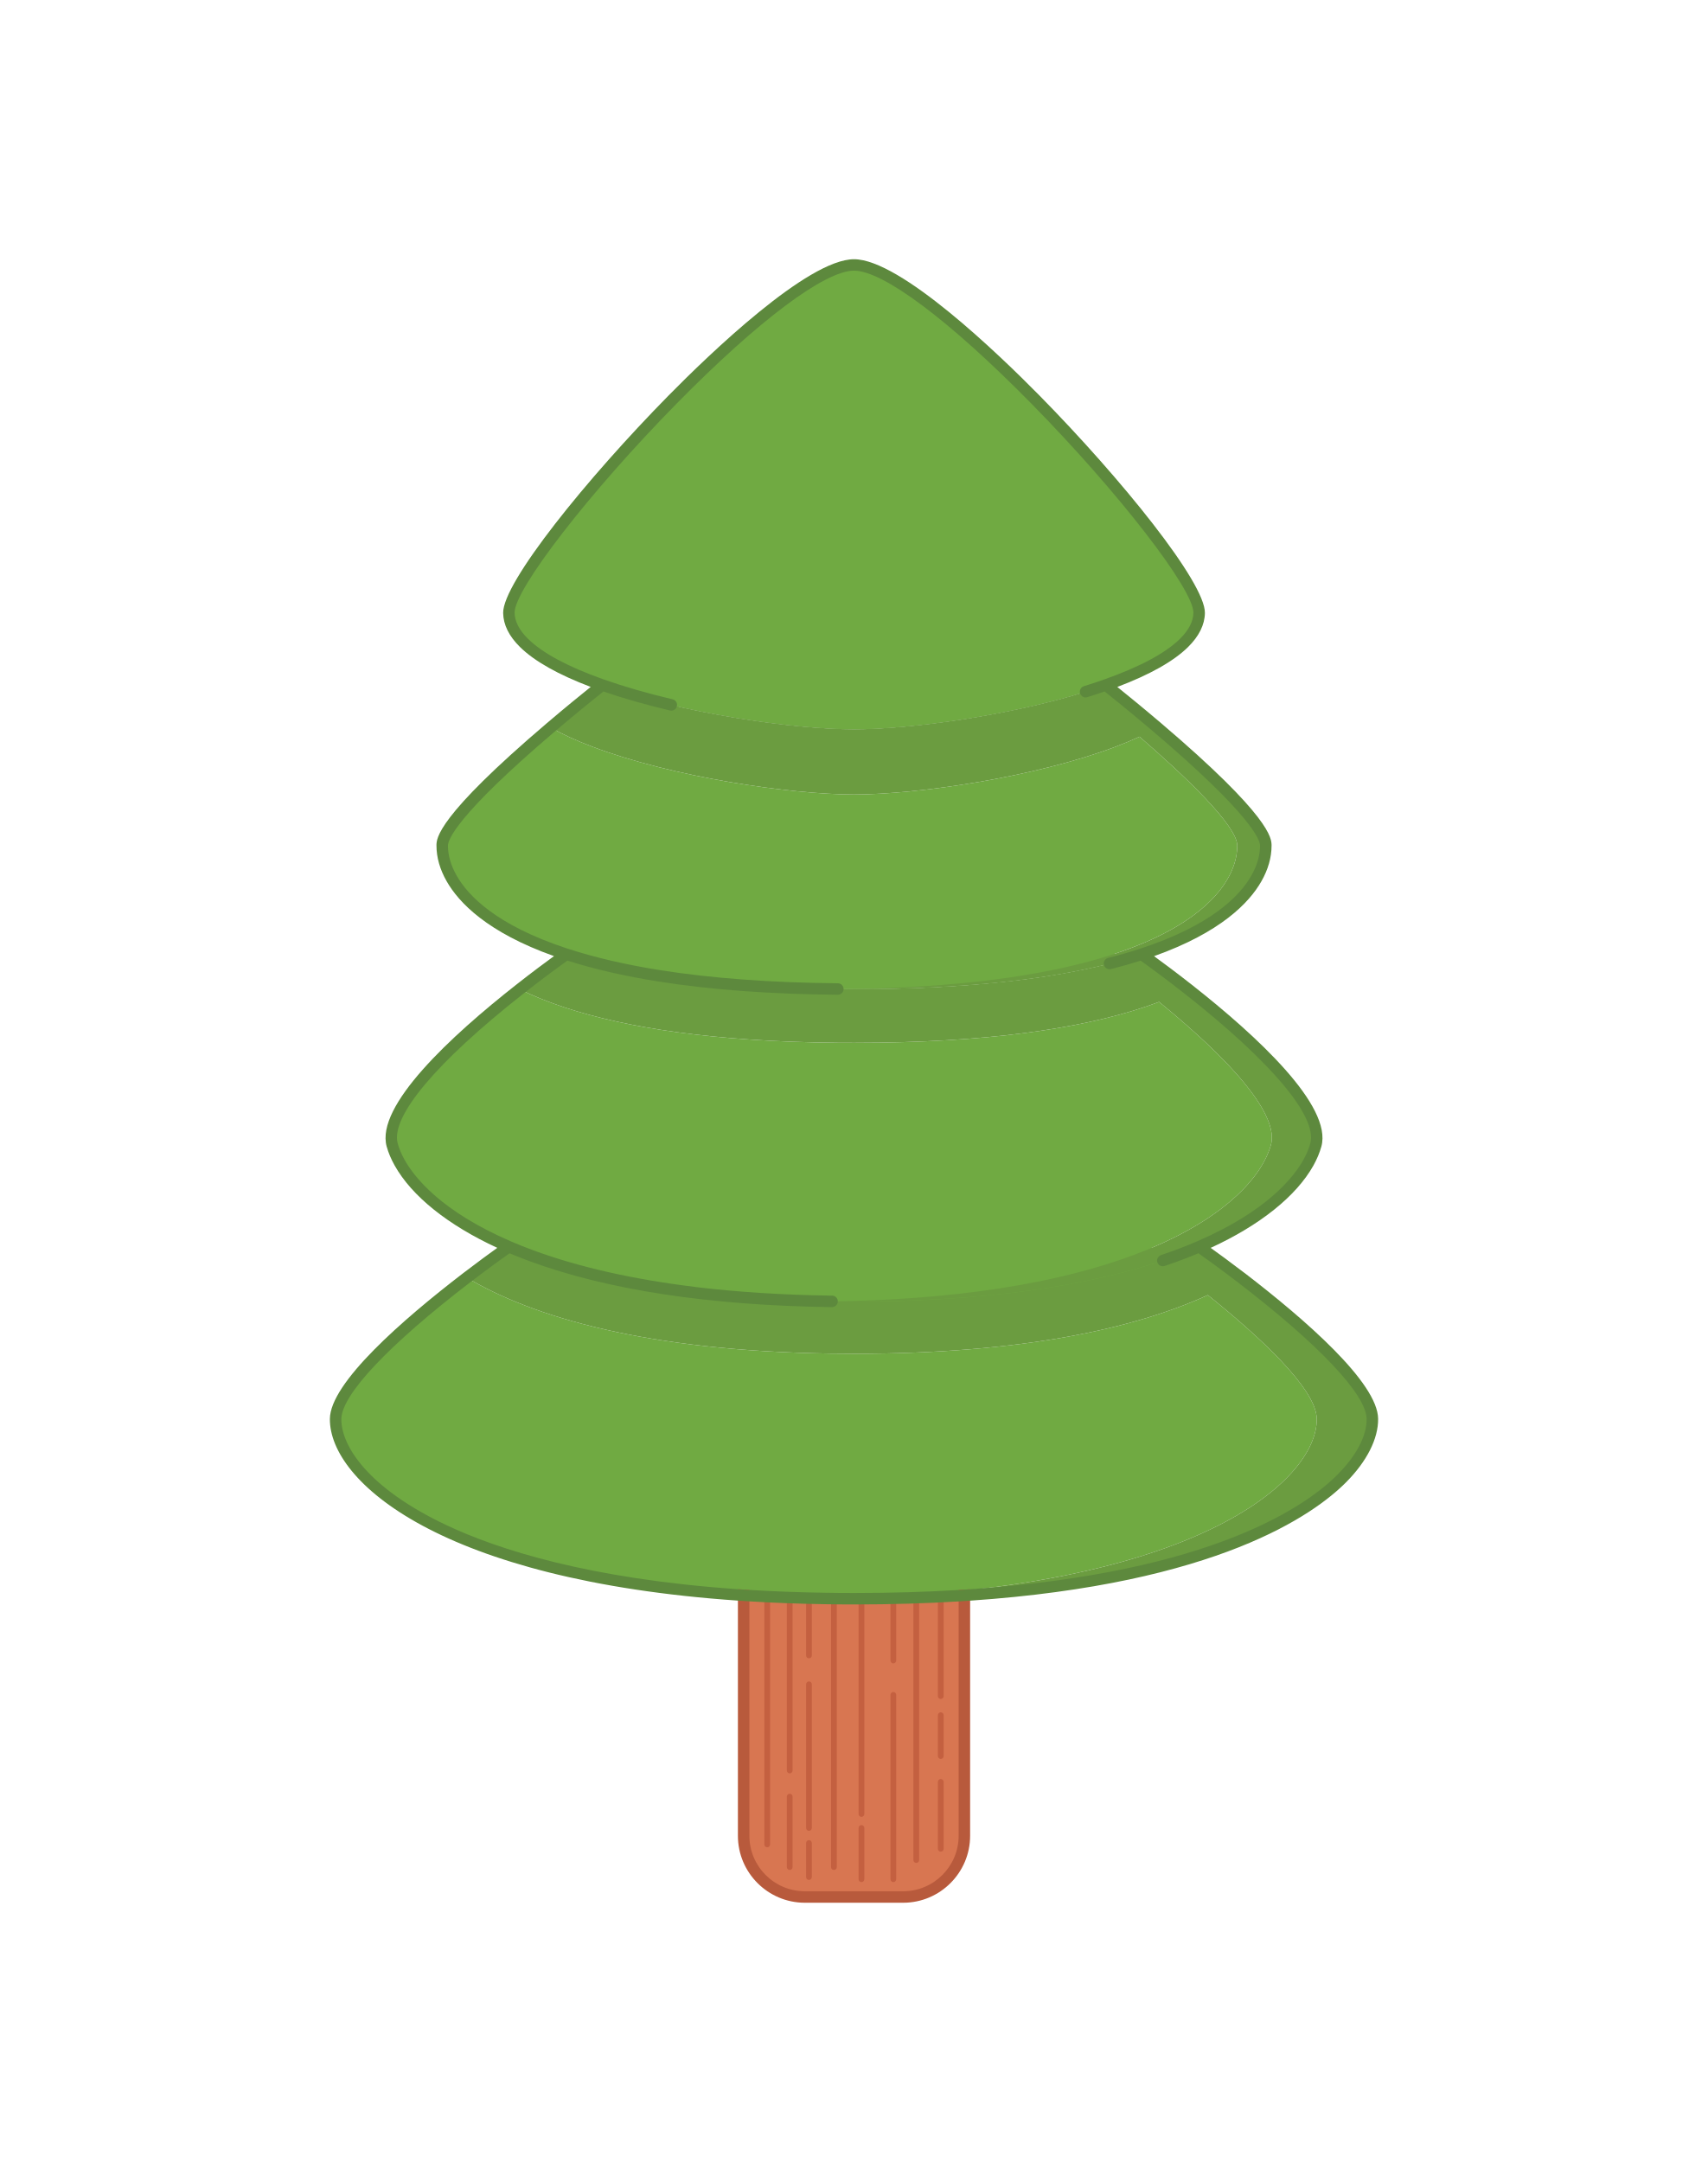
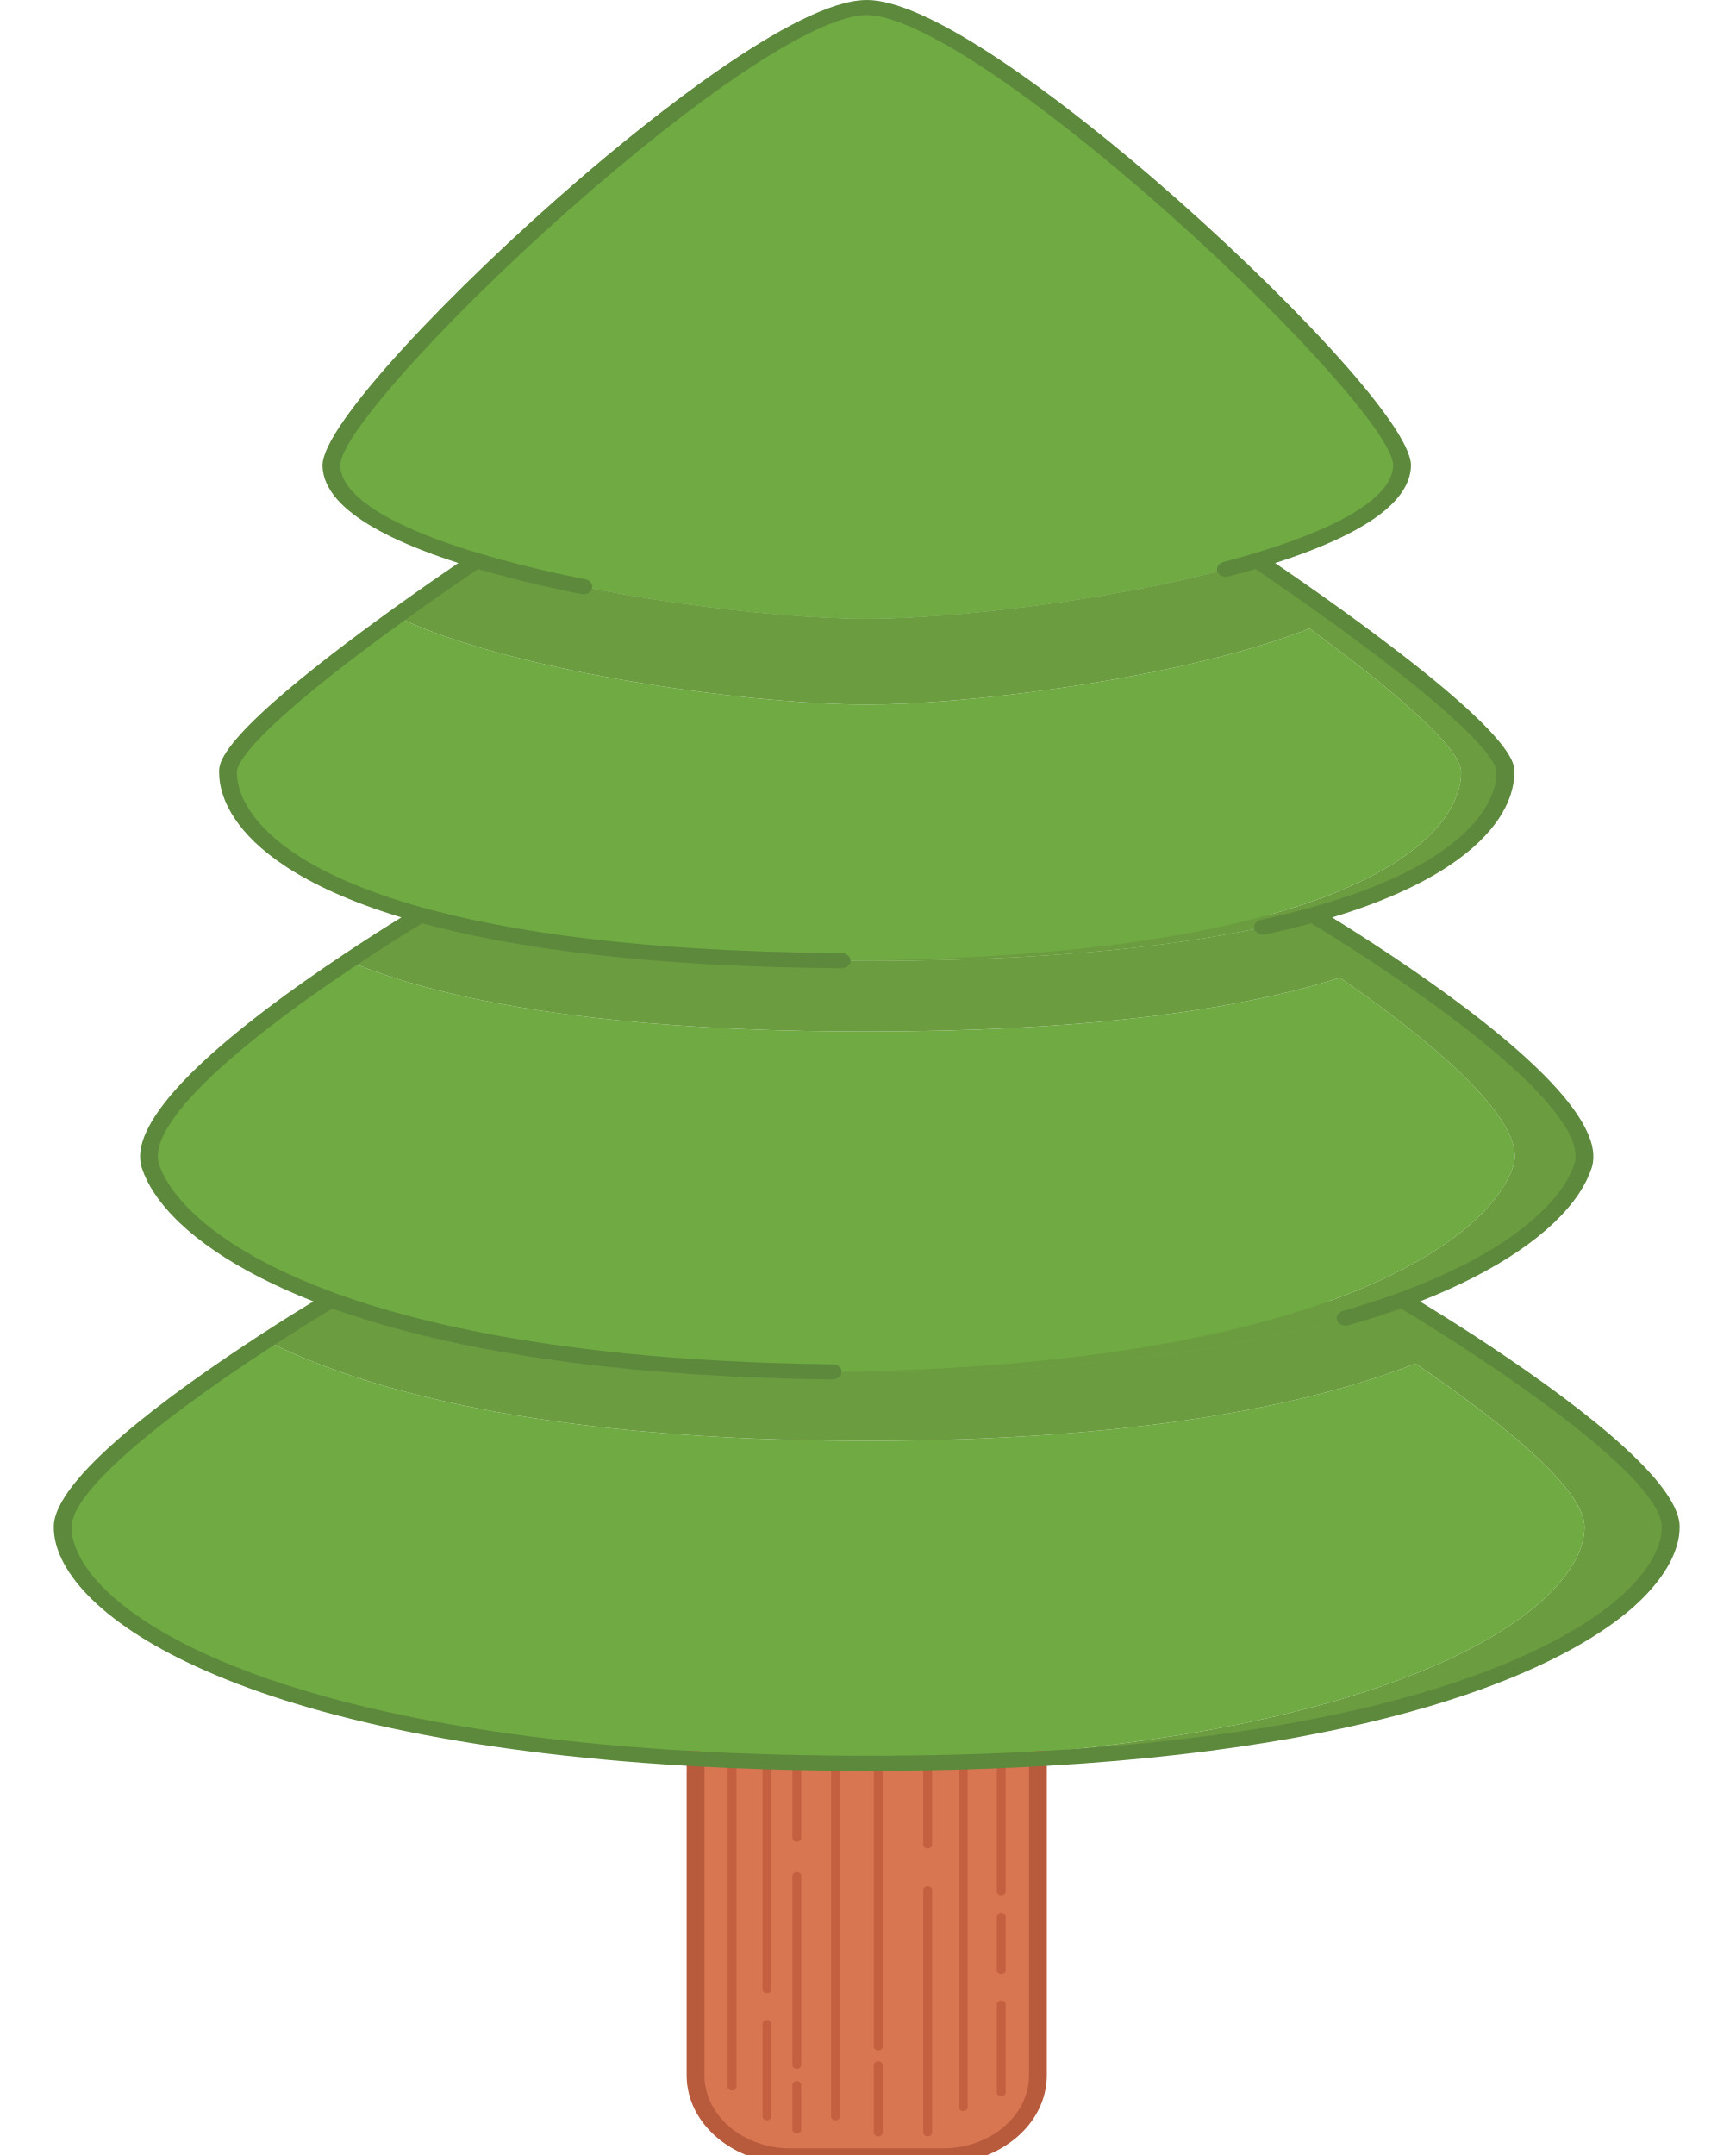
- <svg xmlns="http://www.w3.org/2000/svg" id="Tree" viewBox="0 0 595.28 595.28" width="158px" height="200px">
-   <defs>
-     <style>
-       .cls-1 {
-         fill: #6b9c40;
-       }
- 
-       .cls-1, .cls-2, .cls-3, .cls-4, .cls-5, .cls-6 {
-         stroke-width: 0px;
-       }
- 
-       .cls-2 {
-         fill: #b85a3c;
-       }
- 
-       .cls-3 {
-         fill: #5d893d;
-       }
- 
-       .cls-4 {
-         fill: #70aa42;
-       }
- 
-       .cls-5 {
-         fill: #c46040;
-       }
- 
-       .cls-6 {
-         fill: #d87651;
-       }
- 
-       .cls-7 {
-         fill: none;
-         stroke: #70aa42;
-         stroke-miterlimit: 10;
-       }
-     </style>
-   </defs>
+ <svg xmlns="http://www.w3.org/2000/svg" id="Tree" version="1.1" viewBox="0 0 258.36 320.74" width="258.36" height="320.74">
  <g>
-     <path class="cls-6" d="M259.17,465.7h76.93v95c0,11.77-9.56,21.33-21.33,21.33h-34.26c-11.77,0-21.33-9.56-21.33-21.33v-95h0Z" />
-     <g>
-       <path class="cls-5" d="M267.39,564.72c-.55,0-1-.45-1-1v-95.49c0-.55.45-1,1-1s1,.45,1,1v95.49c0,.55-.45,1-1,1Z" />
-       <path class="cls-5" d="M319.34,570.16c-.55,0-1-.45-1-1v-100.93c0-.55.45-1,1-1s1,.45,1,1v100.93c0,.55-.45,1-1,1Z" />
-       <path class="cls-5" d="M290.64,572.62c-.55,0-1-.45-1-1v-103.39c0-.55.45-1,1-1s1,.45,1,1v103.39c0,.55-.45,1-1,1Z" />
-       <path class="cls-5" d="M275.23,538.96c-.55,0-1-.45-1-1v-95.49c0-.55.45-1,1-1s1,.45,1,1v95.49c0,.55-.45,1-1,1Z" />
-       <path class="cls-5" d="M311.35,576.85c-.55,0-1-.45-1-1v-64.26c0-.55.45-1,1-1s1,.45,1,1v64.26c0,.55-.45,1-1,1Z" />
-       <path class="cls-5" d="M300.24,554.11c-.55,0-1-.45-1-1v-95.5c0-.55.45-1,1-1s1,.45,1,1v95.5c0,.55-.45,1-1,1Z" />
-       <path class="cls-5" d="M275.23,572.62c-.55,0-1-.45-1-1v-24.57c0-.55.45-1,1-1s1,.45,1,1v24.57c0,.55-.45,1-1,1Z" />
-       <path class="cls-5" d="M311.35,500.62c-.55,0-1-.45-1-1v-24.57c0-.55.45-1,1-1s1,.45,1,1v24.57c0,.55-.45,1-1,1Z" />
-       <path class="cls-5" d="M300.24,576.85c-.55,0-1-.45-1-1v-17.87c0-.55.45-1,1-1s1,.45,1,1v17.87c0,.55-.45,1-1,1Z" />
-       <path class="cls-5" d="M281.94,558.98c-.55,0-1-.45-1-1v-50.08c0-.55.45-1,1-1s1,.45,1,1v50.08c0,.55-.45,1-1,1Z" />
-       <path class="cls-5" d="M327.88,513.03c-.55,0-1-.45-1-1v-50.08c0-.55.45-1,1-1s1,.45,1,1v50.08c0,.55-.45,1-1,1Z" />
-       <path class="cls-5" d="M327.88,533.93c-.55,0-1-.45-1-1v-14.26c0-.55.45-1,1-1s1,.45,1,1v14.26c0,.55-.45,1-1,1Z" />
-       <path class="cls-5" d="M327.88,566.24c-.55,0-1-.45-1-1v-23.32c0-.55.45-1,1-1s1,.45,1,1v23.32c0,.55-.45,1-1,1Z" />
-       <path class="cls-5" d="M281.94,576.09c-.55,0-1-.45-1-1v-11.87c0-.55.45-1,1-1s1,.45,1,1v11.87c0,.55-.45,1-1,1Z" />
-       <path class="cls-5" d="M281.94,498.85c-.55,0-1-.45-1-1v-50.08c0-.55.45-1,1-1s1,.45,1,1v50.08c0,.55-.45,1-1,1Z" />
-     </g>
-     <path class="cls-4" d="M178.28,355.81l-1.47-.03c.3-.22.48-.34.53-.37h.01s110.6,2.22,110.6,2.22l9.69.2,101.45-2.05,2.43-.05,16.41-.33c-3.89,1.68-8.11,3.3-12.66,4.83-24.85,8.37-59.75,14.28-107.63,14.28-2.6,0-5.15-.02-7.67-.06-.1.01-.21.01-.32,0-51.65-.73-87.42-8.53-111.37-18.64Z" />
-     <path class="cls-4" d="M458.93,415.43c.18,21.69-43.35,60.71-170.98,62.58-127.62-1.87-171.16-40.89-170.98-62.58.1-12.31,27.89-35.57,45.72-49.25,22.89,13.66,62.61,25.55,126.96,26.46.11.01.22.01.32,0,2.52.04,5.07.06,7.67.06,58.98,0,98.27-8.97,123.32-20.45,17.14,13.75,37.88,32.54,37.97,43.18Z" />
-     <path class="cls-7" d="M289.65,374.45c-51.65-.73-87.42-8.53-111.37-18.64l99.98,2.02,9.69-.2,110.6-2.23s.19.13.54.38c.22.15.51.36.86.61,1.16.82,3,2.14,5.32,3.84-24.85,8.37-59.75,14.28-107.63,14.28-2.6,0-5.15-.02-7.67-.06-.1.01-.21.01-.32,0Z" />
-     <path class="cls-4" d="M292,265.6c-43.11-.37-73.52-5.23-94.6-12.11l92.41-1.62,7.83-.14,90.82,1.59,9.42.17c-3.47,1.13-7.19,2.21-11.18,3.22-21.24,5.39-50.08,8.91-88.77,8.91h-.58c-1.35,0-2.69,0-4.02-.02h-1.33Z" />
-     <path class="cls-4" d="M442.94,319.94c-2.86,10.39-14.81,24.51-41.42,35.79-.52.22-1.04.44-1.57.66-23.94,9.83-59.33,17.35-109.98,18.06-.1.01-.21.01-.32,0-51.65-.73-87.42-8.53-111.37-18.64-.32-.14-.63-.27-.94-.4-21.15-9.1-32.87-20-38.05-29.28-1.22-2.17-2.07-4.24-2.61-6.19-3.75-13.64,25.22-39.14,44.45-54.26,4.55,2.24,9.78,4.38,15.77,6.36,21.11,6.96,51.66,11.9,95.1,12.27h1.33c1.33.02,2.67.02,4.02.02h.58c46.31,0,78.5-5.05,100.46-12.29,1.94-.64,3.8-1.3,5.58-1.97,12.53,10.21,27.22,23.5,34.58,34.89,3.67,5.66,5.52,10.86,4.39,14.98Z" />
-     <path class="cls-4" d="M297.64,175.05c-21.14,0-59.92-5.57-87.74-15.4l82.77-1.2,4.97-.07,87.74,1.27c-2.27.81-4.62,1.58-7.03,2.33-27.02,8.37-61.3,13.07-80.71,13.07Z" />
-     <path class="cls-4" d="M431.22,215.6c0,1.03-.08,2.11-.27,3.21-1.77,10.8-12.71,24.68-42.49,34.51-1.45.48-2.95.95-4.5,1.41-20.88,6.21-50.17,10.52-90.63,10.87h-1.33c-43.11-.37-73.52-5.23-94.6-12.11-.28-.09-.55-.17-.81-.26-22.39-7.44-34.07-17.18-39.17-26.14-2.34-4.09-3.31-8.01-3.31-11.49.01-7.54,21.49-27.27,37.79-41.15,4.19,2.39,9.12,4.62,14.54,6.67,27.97,10.62,69.16,16.67,91.2,16.67s63.22-6.05,91.2-16.67c2.93-1.11,5.71-2.27,8.31-3.48,15.66,13.56,34.06,30.98,34.07,37.96Z" />
-     <path class="cls-4" d="M417.93,134.51c-.06,3.7-1.96,7.2-5.28,10.47-5.67,5.59-15.49,10.51-27.27,14.67-2.27.81-4.62,1.58-7.03,2.33-27.02,8.37-61.3,13.07-80.71,13.07-21.14,0-59.92-5.57-87.74-15.4-.14-.05-.27-.09-.41-.14-11.6-4.13-21.25-9.01-26.86-14.53-3.32-3.27-5.22-6.77-5.28-10.47-.27-17.06,93.48-121.27,120.29-121.27s120.56,104.21,120.29,121.27Z" />
-     <path class="cls-1" d="M441.17,215.6c0,3.48-.97,7.4-3.31,11.49-5.16,9.07-17.06,18.93-39.98,26.4-3.47,1.13-7.19,2.21-11.18,3.22-21.24,5.39-50.08,8.91-88.77,8.91h-.58c-1.35,0-2.69,0-4.02-.02,40.46-.35,69.75-4.66,90.63-10.87,1.55-.46,3.05-.93,4.5-1.41,29.78-9.83,40.72-23.71,42.49-34.51.19-1.1.27-2.18.27-3.21-.01-6.98-18.41-24.4-34.07-37.96-2.6,1.21-5.38,2.37-8.31,3.48-27.98,10.62-69.17,16.67-91.2,16.67s-63.23-6.05-91.2-16.67c-5.42-2.05-10.35-4.28-14.54-6.67,9.97-8.49,18-14.8,18-14.8,27.82,9.83,66.6,15.4,87.74,15.4,19.41,0,53.69-4.7,80.71-13.07,2.41-.75,4.76-1.52,7.03-2.33,0,0,8.03,6.31,18,14.8,16.3,13.88,37.78,33.61,37.79,41.15Z" />
-     <path class="cls-1" d="M458.6,319.94c-.54,1.95-1.39,4.03-2.6,6.2-5.2,9.28-16.92,20.17-38.07,29.26-3.89,1.68-8.11,3.3-12.66,4.83-24.85,8.37-59.75,14.28-107.63,14.28-2.6,0-5.15-.02-7.67-.06,50.65-.71,86.04-8.23,109.98-18.06.53-.22,1.05-.44,1.57-.66,26.61-11.28,38.56-25.4,41.42-35.79,1.13-4.12-.72-9.32-4.39-14.98-7.36-11.39-22.05-24.68-34.58-34.89-1.78.67-3.64,1.33-5.58,1.97-21.96,7.24-54.15,12.29-100.46,12.29h-.58c-1.35,0-2.69,0-4.02-.02h-1.33c-43.44-.37-73.99-5.31-95.1-12.27-5.99-1.98-11.22-4.12-15.77-6.36,9.27-7.3,16.27-12.19,16.27-12.19,21.08,6.88,51.49,11.74,94.6,12.11h1.33c1.33.02,2.67.02,4.02.02h.58c38.69,0,67.53-3.52,88.77-8.91,3.99-1.01,7.71-2.09,11.18-3.22,0,0,7,4.89,16.27,12.18,19.23,15.13,48.2,40.63,44.45,54.27Z" />
-     <path class="cls-1" d="M478.31,415.43c.18,22.23-45.55,62.66-180.67,62.66-3.28,0-6.51-.02-9.69-.08,127.63-1.87,171.16-40.89,170.98-62.58-.09-10.64-20.83-29.43-37.97-43.18-25.05,11.48-64.34,20.45-123.32,20.45-2.6,0-5.15-.02-7.67-.06-.1.01-.21.01-.32,0-64.35-.91-104.07-12.8-126.96-26.46,6.98-5.34,12.44-9.22,14.12-10.4l1.47.03c23.95,10.11,59.72,17.91,111.37,18.64.11.01.22.01.32,0,2.52.04,5.07.06,7.67.06,47.88,0,82.78-5.91,107.63-14.28,4.55-1.53,8.77-3.15,12.66-4.83,0,0,6.22,4.32,14.66,10.78,17.83,13.68,45.62,36.94,45.72,49.25Z" />
+     <path d="M103.52,255.48 L154.478,255.48 L154.478,308.883 C154.478,315.499,148.145,320.873,140.349,320.873 L117.655,320.873 C109.859,320.873,103.526,315.499,103.526,308.883 L103.526,255.48 L103.52,255.48" fill="#d87651" stroke-width=".61" />
+     <path d="M108.96,311.14 C108.596,311.14,108.298,310.887,108.298,310.578 L108.298,256.899 C108.298,256.59,108.596,256.337,108.96,256.337 C109.324,256.337,109.622,256.59,109.622,256.899 L109.622,310.578 C109.622,310.887,109.324,311.14,108.96,311.14" fill="#c46040" stroke-width=".61" />
+     <path d="M143.37,314.2 C143.006,314.2,142.708,313.947,142.708,313.638 L142.708,256.901 C142.708,256.592,143.006,256.339,143.37,256.339 C143.734,256.339,144.032,256.592,144.032,256.901 L144.032,313.638 C144.032,313.947,143.734,314.2,143.37,314.2" fill="#c46040" stroke-width=".61" />
+     <path d="M124.36,315.58 C123.996,315.58,123.698,315.327,123.698,315.018 L123.698,256.898 C123.698,256.589,123.996,256.336,124.36,256.336 C124.724,256.336,125.022,256.589,125.022,256.898 L125.022,315.018 C125.022,315.327,124.724,315.58,124.36,315.58" fill="#c46040" stroke-width=".61" />
+     <path d="M114.16,296.66 C113.796,296.66,113.498,296.407,113.498,296.098 L113.498,242.419 C113.498,242.11,113.796,241.857,114.16,241.857 C114.524,241.857,114.822,242.11,114.822,242.419 L114.822,296.098 C114.822,296.407,114.524,296.66,114.16,296.66" fill="#c46040" stroke-width=".61" />
+     <path d="M138.08,317.96 C137.716,317.96,137.418,317.707,137.418,317.398 L137.418,281.275 C137.418,280.966,137.716,280.713,138.08,280.713 C138.444,280.713,138.742,280.966,138.742,281.275 L138.742,317.398 C138.742,317.707,138.444,317.96,138.08,317.96" fill="#c46040" stroke-width=".61" />
+     <path d="M130.72,305.18 C130.356,305.18,130.058,304.927,130.058,304.618 L130.058,250.934 C130.058,250.625,130.356,250.372,130.72,250.372 C131.084,250.372,131.382,250.625,131.382,250.934 L131.382,304.618 C131.382,304.927,131.084,305.18,130.72,305.18" fill="#c46040" stroke-width=".61" />
+     <path d="M114.16,315.58 C113.796,315.58,113.498,315.327,113.498,315.018 L113.498,301.206 C113.498,300.897,113.796,300.644,114.16,300.644 C114.524,300.644,114.822,300.897,114.822,301.206 L114.822,315.018 C114.822,315.327,114.524,315.58,114.16,315.58" fill="#c46040" stroke-width=".61" />
+     <path d="M138.08,275.11 C137.716,275.11,137.418,274.857,137.418,274.548 L137.418,260.736 C137.418,260.427,137.716,260.174,138.08,260.174 C138.444,260.174,138.742,260.427,138.742,260.736 L138.742,274.548 C138.742,274.857,138.444,275.11,138.08,275.11" fill="#c46040" stroke-width=".61" />
+     <path d="M130.72,317.96 C130.356,317.96,130.058,317.707,130.058,317.398 L130.058,307.353 C130.058,307.044,130.356,306.791,130.72,306.791 C131.084,306.791,131.382,307.044,131.382,307.353 L131.382,317.398 C131.382,317.707,131.084,317.96,130.72,317.96" fill="#c46040" stroke-width=".61" />
+     <path d="M118.6,307.91 C118.236,307.91,117.938,307.657,117.938,307.348 L117.938,279.196 C117.938,278.887,118.236,278.634,118.6,278.634 C118.964,278.634,119.262,278.887,119.262,279.196 L119.262,307.348 C119.262,307.657,118.964,307.91,118.6,307.91" fill="#c46040" stroke-width=".61" />
+     <path d="M149.03,282.08 C148.666,282.08,148.368,281.827,148.368,281.518 L148.368,253.366 C148.368,253.057,148.666,252.804,149.03,252.804 C149.394,252.804,149.692,253.057,149.692,253.366 L149.692,281.518 C149.692,281.827,149.394,282.08,149.03,282.08" fill="#c46040" stroke-width=".61" />
+     <path d="M149.03,293.83 C148.666,293.83,148.368,293.577,148.368,293.268 L148.368,285.252 C148.368,284.943,148.666,284.69,149.03,284.69 C149.394,284.69,149.692,284.943,149.692,285.252 L149.692,293.268 C149.692,293.577,149.394,293.83,149.03,293.83" fill="#c46040" stroke-width=".61" />
+     <path d="M149.03,311.99 C148.666,311.99,148.368,311.737,148.368,311.428 L148.368,298.319 C148.368,298.01,148.666,297.757,149.03,297.757 C149.394,297.757,149.692,298.01,149.692,298.319 L149.692,311.428 C149.692,311.737,149.394,311.99,149.03,311.99" fill="#c46040" stroke-width=".61" />
+     <path d="M118.6,317.53 C118.236,317.53,117.938,317.277,117.938,316.968 L117.938,310.295 C117.938,309.986,118.236,309.733,118.6,309.733 C118.964,309.733,119.262,309.986,119.262,310.295 L119.262,316.968 C119.262,317.277,118.964,317.53,118.6,317.53" fill="#c46040" stroke-width=".61" />
+     <path d="M118.6,274.11 C118.236,274.11,117.938,273.857,117.938,273.548 L117.938,245.396 C117.938,245.087,118.236,244.834,118.6,244.834 C118.964,244.834,119.262,245.087,119.262,245.396 L119.262,273.548 C119.262,273.857,118.964,274.11,118.6,274.11" fill="#c46040" stroke-width=".61" />
+     <path d="M49.937,193.7 L48.963,193.683 C49.162,193.559,49.281,193.492,49.314,193.475 L49.321,193.475 L122.582,194.723 L129.001,194.836 L196.201,193.683 L197.81,193.655 L208.68,193.47 C206.103,194.414,203.308,195.325,200.294,196.185 C183.834,200.89,160.716,204.212,129.001,204.212 C127.279,204.212,125.59,204.201,123.921,204.178 C123.854,204.184,123.782,204.184,123.709,204.178 C89.496,203.768,65.802,199.383,49.938,193.7 L49.937,193.7" fill="#70aa42" stroke-width=".61" />
+     <path d="M235.84,227.22 C235.959,239.413,207.125,261.348,122.58,262.399 C38.045,261.348,9.2,239.413,9.32,227.22 C9.386,220.3,27.794,207.225,39.605,199.535 C54.767,207.214,81.078,213.898,123.703,214.409 C123.776,214.415,123.849,214.415,123.915,214.409 C125.584,214.431,127.273,214.443,128.996,214.443 C168.064,214.443,194.089,209.4,210.682,202.947 C222.035,210.676,235.773,221.239,235.833,227.22 L235.84,227.22" fill="#70aa42" stroke-width=".61" />
+     <path d="M123.71,204.18 C89.497,203.77,65.803,199.385,49.939,193.702 L116.165,194.838 L122.584,194.725 L195.845,193.471 C195.845,193.471,195.97,193.545,196.202,193.685 C196.348,193.769,196.54,193.887,196.772,194.028 C197.54,194.489,198.759,195.231,200.296,196.187 C183.836,200.892,160.718,204.214,129.003,204.214 C127.281,204.214,125.592,204.203,123.922,204.18 C123.856,204.186,123.783,204.186,123.71,204.18 L123.71,204.18" fill="none" stroke="#70aa42" stroke-miterlimit="10" stroke-width=".61" />
+     <path d="M125.26,142.99 C96.704,142.782,76.561,140.05,62.597,136.183 L123.809,135.272 L128.996,135.193 L189.155,136.087 L195.394,136.183 C193.096,136.818,190.632,137.425,187.989,137.993 C173.92,141.023,154.816,143.001,129.188,143.001 L128.804,143.001 C127.909,143.001,127.022,143.001,126.141,142.99 L125.26,142.99" fill="#70aa42" stroke-width=".61" />
+     <path d="M225.25,173.54 C223.356,179.381,215.44,187.318,197.814,193.659 C197.47,193.783,197.125,193.906,196.774,194.03 C180.916,199.556,157.474,203.783,123.924,204.182 C123.858,204.188,123.785,204.188,123.712,204.182 C89.499,203.772,65.805,199.387,49.941,193.704 C49.729,193.625,49.524,193.552,49.318,193.479 C35.308,188.364,27.545,182.236,24.114,177.02 C23.306,175.8,22.743,174.637,22.386,173.541 C19.902,165.873,39.092,151.539,51.829,143.039 C54.842,144.298,58.307,145.501,62.275,146.614 C76.258,150.526,96.494,153.303,125.269,153.511 L126.15,153.511 C127.031,153.523,127.918,153.523,128.812,153.523 L129.197,153.523 C159.872,153.523,181.195,150.684,195.741,146.614 C197.026,146.254,198.258,145.883,199.437,145.506 C207.737,151.246,217.467,158.716,222.343,165.119 C224.774,168.301,225.999,171.224,225.251,173.54 L225.25,173.54" fill="#70aa42" stroke-width=".61" />
+     <path d="M129.0,92.09 C114.997,92.09,89.309,88.959,70.882,83.433 L125.708,82.758 L129,82.719 L187.118,83.433 C185.614,83.888,184.058,84.321,182.462,84.743 C164.564,89.448,141.857,92.09,129,92.09 L129.0,92.09" fill="#70aa42" stroke-width=".61" />
+     <path d="M217.48,114.88 C217.48,115.459,217.427,116.066,217.301,116.684 C216.129,122.756,208.882,130.559,189.156,136.084 C188.196,136.353,187.202,136.618,186.175,136.876 C172.344,140.367,152.943,142.79,126.142,142.987 L125.261,142.987 C96.705,142.779,76.562,140.047,62.598,136.179 C62.413,136.129,62.234,136.084,62.062,136.033 C47.231,131.851,39.494,126.375,36.116,121.339 C34.566,119.04,33.923,116.836,33.923,114.88 C33.93,110.641,48.158,99.55,58.955,91.748 C61.731,93.091,64.996,94.345,68.587,95.497 C87.114,101.467,114.398,104.868,128.997,104.868 C143.596,104.868,170.874,101.467,189.407,95.497 C191.347,94.873,193.189,94.221,194.911,93.541 C205.284,101.164,217.472,110.956,217.479,114.88 L217.48,114.88" fill="#70aa42" stroke-width=".61" />
+     <path d="M208.68,69.301 C208.64,71.381,207.382,73.348,205.183,75.187 C201.427,78.329,194.923,81.095,187.12,83.433 C185.616,83.889,184.059,84.321,182.463,84.743 C164.565,89.448,141.858,92.09,129.001,92.09 C114.998,92.09,89.31,88.959,70.883,83.433 C70.79,83.405,70.704,83.383,70.611,83.355 C62.928,81.033,56.535,78.29,52.819,75.187 C50.62,73.348,49.362,71.381,49.322,69.301 C49.143,59.711,111.243,1.13,129.001,1.13 C146.76,1.13,208.859,59.711,208.68,69.301 L208.68,69.301" fill="#70aa42" stroke-width=".61" />
+     <path d="M224.07,114.88 C224.07,116.836,223.427,119.04,221.877,121.339 C218.459,126.438,210.577,131.98,195.394,136.18 C193.096,136.815,190.632,137.422,187.989,137.99 C173.92,141.02,154.816,142.999,129.188,142.999 L128.804,142.999 C127.909,142.999,127.022,142.999,126.141,142.988 C152.941,142.791,172.343,140.368,186.174,136.877 C187.201,136.618,188.194,136.354,189.155,136.084 C208.881,130.559,216.128,122.756,217.3,116.685 C217.426,116.067,217.479,115.46,217.479,114.881 C217.472,110.957,205.284,101.165,194.911,93.542 C193.188,94.222,191.347,94.874,189.406,95.498 C170.872,101.468,143.588,104.869,128.996,104.869 C114.403,104.869,87.113,101.468,68.586,95.498 C64.996,94.346,61.73,93.092,58.955,91.749 C65.559,86.976,70.878,83.429,70.878,83.429 C89.306,88.955,114.993,92.086,128.996,92.086 C141.853,92.086,164.56,89.444,182.458,84.739 C184.054,84.317,185.611,83.884,187.114,83.429 C187.114,83.429,192.433,86.976,199.037,91.749 C209.834,99.551,224.062,110.643,224.069,114.881 L224.07,114.88" fill="#6b9c40" stroke-width=".61" />
+     <path d="M235.62,173.54 C235.262,174.636,234.699,175.805,233.898,177.025 C230.453,182.242,222.69,188.363,208.681,193.473 C206.104,194.418,203.309,195.328,200.295,196.188 C183.835,200.893,160.717,204.216,129.002,204.216 C127.28,204.216,125.591,204.205,123.921,204.182 C157.471,203.783,180.913,199.556,196.771,194.03 C197.122,193.906,197.467,193.783,197.811,193.659 C215.437,187.318,223.353,179.381,225.247,173.54 C225.996,171.224,224.77,168.301,222.339,165.119 C217.464,158.716,207.733,151.245,199.433,145.506 C198.254,145.883,197.022,146.254,195.737,146.614 C181.191,150.683,159.868,153.522,129.193,153.522 L128.809,153.522 C127.915,153.522,127.027,153.522,126.146,153.511 L125.265,153.511 C96.491,153.303,76.254,150.526,62.271,146.614 C58.304,145.501,54.839,144.298,51.825,143.038 C57.966,138.935,62.602,136.186,62.602,136.186 C76.565,140.053,96.709,142.785,125.265,142.993 L126.146,142.993 C127.027,143.005,127.915,143.005,128.809,143.005 L129.193,143.005 C154.821,143.005,173.924,141.026,187.994,137.996 C190.637,137.428,193.101,136.821,195.4,136.186 C195.4,136.186,200.037,138.935,206.177,143.033 C218.915,151.538,238.104,165.873,235.62,173.54 L235.62,173.54" fill="#6b9c40" stroke-width=".61" />
+     <path d="M248.67,227.22 C248.789,239.716,218.498,262.444,129.0,262.444 C126.827,262.444,124.688,262.433,122.581,262.399 C207.122,261.348,235.961,239.413,235.841,227.22 C235.782,221.239,222.043,210.676,210.69,202.947 C194.097,209.4,168.072,214.443,129.004,214.443 C127.282,214.443,125.593,214.432,123.924,214.409 C123.858,214.415,123.785,214.415,123.712,214.409 C81.087,213.898,54.777,207.214,39.614,199.535 C44.237,196.534,47.854,194.352,48.967,193.689 L49.941,193.706 C65.805,199.389,89.499,203.774,123.712,204.184 C123.784,204.189,123.857,204.189,123.924,204.184 C125.593,204.206,127.282,204.218,129.004,204.218 C160.719,204.218,183.837,200.895,200.297,196.19 C203.311,195.33,206.106,194.419,208.683,193.475 C208.683,193.475,212.803,195.903,218.394,199.535 C230.204,207.225,248.612,220.3,248.679,227.22 L248.67,227.22" fill="#6b9c40" stroke-width=".61" />
+     <path d="M153.16,260.72 L153.16,308.884 C153.16,314.876,147.41,319.75,140.349,319.75 L117.655,319.75 C110.594,319.75,104.851,314.876,104.851,308.884 L104.851,260.709 C103.957,260.664,103.076,260.619,102.201,260.568 L102.201,308.884 C102.201,316.114,109.137,321.999,117.655,321.999 L140.349,321.999 C148.874,321.999,155.809,316.114,155.809,308.884 L155.809,260.574 C154.935,260.631,154.054,260.676,153.16,260.721 L153.16,260.72" fill="#b85a3c" stroke-width=".61" />
+     <path d="M219.2,198.64 C215.895,196.493,213.086,194.761,211.344,193.699 C222.717,189.258,231.09,183.58,235.058,177.571 C235.879,176.317,236.502,175.064,236.899,173.838 C239.483,165.873,222.061,152.207,206.999,142.15 C203.35,139.716,200.217,137.743,198.269,136.546 C213.676,131.897,220.247,126.068,223.036,121.908 C224.606,119.58,225.401,117.219,225.401,114.886 C225.401,113.509,225.394,109.321,199.905,90.899 C195.652,87.825,191.91,85.25,189.79,83.8 C197.308,81.388,202.799,78.763,206.118,75.986 C208.655,73.861,209.966,71.618,210.013,69.319 C210.125,63.355,190.684,42.966,171.819,26.703 C162.505,18.675,139.699,0.001,129.008,0.001 C118.317,0.001,95.511,18.67,86.204,26.691 C67.339,42.954,47.891,63.343,48.004,69.313 C48.05,71.618,49.355,73.861,51.899,75.98 C55.23,78.762,60.722,81.388,68.22,83.794 C66.093,85.238,62.357,87.819,58.105,90.888 C32.616,109.309,32.609,113.497,32.609,114.875 C32.609,117.202,33.403,119.563,34.973,121.89 C37.762,126.045,44.326,131.885,59.74,136.534 C57.793,137.737,54.66,139.705,51.01,142.145 C35.941,152.196,18.526,165.856,21.11,173.833 C21.507,175.058,22.13,176.312,22.958,177.56 C26.906,183.558,35.272,189.247,46.652,193.693 C44.943,194.733,42.161,196.453,38.803,198.634 C24.793,207.763,8.068,220.125,8.002,227.202 C7.882,239.535,33.776,258.806,102.201,262.808 C103.075,262.858,103.956,262.909,104.85,262.954 C110.467,263.246,116.369,263.437,122.556,263.516 C124.464,263.544,126.517,263.561,129.001,263.561 C137.659,263.561,145.7,263.353,153.159,262.965 C154.054,262.92,154.934,262.875,155.809,262.819 C212.974,259.514,235.243,245.915,242.609,239.619 C247.411,235.51,250.041,231.097,250.001,227.201 C249.935,220.124,233.209,207.762,219.2,198.633 L219.2,198.64 M240.728,238.046 C233.587,244.156,211.914,257.327,155.809,260.577 C154.935,260.633,154.054,260.678,153.159,260.723 C145.714,261.111,137.672,261.319,129.001,261.319 C126.531,261.319,124.497,261.302,122.603,261.274 C116.33,261.195,110.422,261.004,104.851,260.712 C103.956,260.667,103.075,260.622,102.201,260.571 C67.862,258.553,46.851,252.825,34.776,247.968 C16.911,240.79,10.599,232.548,10.652,227.231 C10.698,222.481,21.548,212.717,40.42,200.428 C44.699,197.651,48.044,195.616,49.376,194.818 L49.661,194.818 C49.661,194.818,49.707,194.841,49.733,194.846 C50.383,195.077,51.045,195.307,51.714,195.526 C51.833,195.566,51.946,195.605,52.065,195.645 C52.714,195.858,53.37,196.072,54.032,196.28 C54.079,196.297,54.125,196.308,54.171,196.325 C72.142,201.946,95.478,204.965,123.656,205.308 L123.822,205.308 C123.902,205.308,123.981,205.308,124.054,205.296 C124.783,205.235,125.332,204.689,125.26,204.071 C125.187,203.453,124.557,203.009,123.829,203.059 L123.729,203.059 C112.508,202.919,102.069,202.357,92.444,201.373 C92.405,201.367,92.365,201.356,92.325,201.35 C78.05,199.877,65.538,197.477,55.045,194.2 C54.899,194.155,54.76,194.11,54.615,194.065 C54.078,193.896,53.548,193.722,53.018,193.548 C52.819,193.48,52.621,193.419,52.429,193.351 C51.852,193.154,51.283,192.958,50.72,192.755 C50.634,192.727,50.547,192.699,50.468,192.665 C50.249,192.587,50.037,192.508,49.839,192.44 C33.736,186.56,27.53,179.91,25.264,176.464 C24.542,175.374,23.998,174.289,23.661,173.238 C21.972,168.021,32.537,157.335,52.647,143.917 C57.515,140.667,61.463,138.25,62.841,137.418 C69.027,139.093,76.129,140.482,83.958,141.527 C95.888,143.13,109.785,143.995,125.258,144.108 L125.271,144.108 C126,144.108,126.589,143.613,126.596,142.995 C126.596,142.376,126.013,141.865,125.284,141.859 C109.943,141.747,96.178,140.887,84.375,139.307 C76.413,138.239,69.226,136.828,63.019,135.108 L62.986,135.108 L62.807,135.057 C62.701,135.029,62.602,135.001,62.489,134.967 C46.486,130.453,39.948,124.764,37.278,120.779 C35.94,118.795,35.258,116.811,35.258,114.882 C35.258,113.82,37.033,109.076,59.826,92.604 C65.112,88.788,69.61,85.724,71.146,84.69 C75.723,86.033,80.89,87.287,86.527,88.417 C86.626,88.439,86.732,88.445,86.832,88.445 C87.434,88.445,87.978,88.096,88.117,87.579 C88.282,86.972,87.845,86.37,87.13,86.224 C81.301,85.055,75.982,83.756,71.332,82.362 L71.054,82.284 C62.906,79.821,57.084,77.162,53.746,74.374 C51.719,72.682,50.679,70.962,50.646,69.27 C50.559,64.694,68.054,45.531,88.085,28.262 C106.983,11.966,122.278,2.24,129.001,2.24 C135.724,2.24,151.026,11.971,169.924,28.267 C189.948,45.53,207.442,64.694,207.356,69.27 C207.322,70.962,206.282,72.677,204.256,74.374 C200.897,77.185,194.982,79.872,186.676,82.362 C185.298,82.778,183.794,83.2,182.072,83.655 C181.635,83.773,181.317,84.06,181.198,84.408 C181.125,84.616,181.118,84.841,181.198,85.066 C181.237,85.179,181.304,85.274,181.376,85.37 C181.383,85.381,181.396,85.392,181.403,85.403 C181.482,85.493,181.568,85.566,181.674,85.634 C181.681,85.634,181.694,85.645,181.701,85.651 C181.807,85.713,181.92,85.763,182.045,85.803 C182.171,85.836,182.297,85.853,182.43,85.853 L182.456,85.853 L182.483,85.853 C182.602,85.853,182.728,85.842,182.847,85.808 C184.324,85.42,185.649,85.049,186.861,84.689 C188.404,85.729,192.895,88.787,198.175,92.599 C220.961,109.064,222.737,113.814,222.743,114.877 C222.743,116.805,222.067,118.789,220.723,120.779 C218.02,124.815,211.356,130.577,194.982,135.108 C192.643,135.755,190.179,136.356,187.662,136.896 C186.953,137.048,186.523,137.66,186.702,138.262 C186.735,138.374,186.794,138.481,186.867,138.577 C186.881,138.594,186.894,138.61,186.907,138.633 C186.98,138.717,187.059,138.796,187.159,138.858 C187.179,138.875,187.205,138.886,187.232,138.903 C187.331,138.965,187.437,139.015,187.55,139.049 C187.569,139.049,187.583,139.054,187.603,139.06 C187.715,139.088,187.828,139.105,187.94,139.111 C187.96,139.111,187.974,139.116,187.987,139.116 L188.02,139.116 C188.119,139.116,188.219,139.105,188.318,139.083 C189.411,138.847,190.497,138.599,191.564,138.341 C191.676,138.312,191.795,138.284,191.908,138.262 C192.922,138.015,193.909,137.762,194.889,137.497 C194.982,137.475,195.081,137.452,195.174,137.424 C196.558,138.262,200.506,140.673,205.355,143.911 C225.465,157.341,236.03,168.027,234.341,173.232 C233.996,174.284,233.46,175.374,232.738,176.47 C230.479,179.894,224.305,186.499,208.382,192.35 L208.157,192.435 C205.553,193.39,202.765,194.29,199.87,195.116 C199.658,195.178,199.479,195.285,199.333,195.42 C199.241,195.504,199.161,195.594,199.102,195.695 C198.956,195.954,198.916,196.252,199.035,196.544 C199.082,196.651,199.141,196.746,199.214,196.831 C199.227,196.847,199.241,196.864,199.254,196.881 C199.327,196.96,199.413,197.033,199.506,197.089 C199.525,197.1,199.545,197.106,199.565,197.117 C199.651,197.168,199.744,197.207,199.843,197.235 C199.863,197.241,199.883,197.252,199.903,197.252 C200.016,197.28,200.135,197.297,200.261,197.297 L200.287,197.297 L200.32,197.297 C200.453,197.297,200.579,197.28,200.711,197.247 C201.433,197.039,202.155,196.825,202.864,196.611 C203.036,196.561,203.202,196.505,203.374,196.454 C203.871,196.302,204.368,196.145,204.858,195.987 C205.189,195.881,205.507,195.774,205.832,195.667 C206.183,195.549,206.534,195.436,206.878,195.318 C207.15,195.223,207.415,195.133,207.686,195.037 C207.958,194.942,208.243,194.846,208.514,194.751 C209.852,195.549,213.297,197.64,217.576,200.423 C236.448,212.711,247.298,222.476,247.344,227.226 C247.377,230.514,245.019,234.359,240.72,238.042 L240.728,238.046" fill="#5d893d" stroke-width=".61" />
  </g>
-   <path class="cls-2" d="M334.11,475.03v85.68c0,10.66-8.68,19.33-19.34,19.33h-34.26c-10.66,0-19.33-8.67-19.33-19.33v-85.7c-1.35-.08-2.68-.16-4-.25v85.95c0,12.86,10.47,23.33,23.33,23.33h34.26c12.87,0,23.34-10.47,23.34-23.33v-85.94c-1.32.1-2.65.18-4,.26Z" />
-   <path class="cls-3" d="M433.81,364.59c-4.99-3.82-9.23-6.9-11.86-8.79,17.17-7.9,29.81-18,35.8-28.69,1.24-2.23,2.18-4.46,2.78-6.64,3.9-14.17-22.4-38.48-45.14-56.37-5.51-4.33-10.24-7.84-13.18-9.97,23.26-8.27,33.18-18.64,37.39-26.04,2.37-4.14,3.57-8.34,3.57-12.49,0-2.45-.01-9.9-38.49-42.67-6.42-5.47-12.07-10.05-15.27-12.63,11.35-4.29,19.64-8.96,24.65-13.9,3.83-3.78,5.81-7.77,5.88-11.86.17-10.61-29.18-46.88-57.66-75.81-14.06-14.28-48.49-47.5-64.63-47.5s-50.57,33.21-64.62,47.48c-28.48,28.93-57.84,65.2-57.67,75.82.07,4.1,2.04,8.09,5.88,11.86,5.03,4.95,13.32,9.62,24.64,13.9-3.21,2.57-8.85,7.16-15.27,12.62-38.48,32.77-38.49,40.22-38.49,42.67,0,4.14,1.2,8.34,3.57,12.48,4.21,7.39,14.12,17.78,37.39,26.05-2.94,2.14-7.67,5.64-13.18,9.98-22.75,17.88-49.04,42.18-45.14,56.37.6,2.18,1.54,4.41,2.79,6.63,5.96,10.67,18.59,20.79,35.77,28.7-2.58,1.85-6.78,4.91-11.85,8.79-21.15,16.24-46.4,38.23-46.5,50.82-.18,21.94,38.91,56.22,142.21,63.34,1.32.09,2.65.18,4,.26,8.48.52,17.39.86,26.73,1,2.88.05,5.98.08,9.73.08,13.07,0,25.21-.37,36.47-1.06,1.35-.08,2.68-.16,4-.26,86.3-5.88,119.92-30.07,131.04-41.27,7.25-7.31,11.22-15.16,11.16-22.09-.1-12.59-25.35-34.58-46.5-50.82ZM466.31,434.69c-10.78,10.87-43.5,34.3-128.2,40.08-1.32.1-2.65.18-4,.26-11.24.69-23.38,1.06-36.47,1.06-3.73,0-6.8-.03-9.66-.08-9.47-.14-18.39-.48-26.8-1-1.35-.08-2.68-.16-4-.25-51.84-3.59-83.56-13.78-101.79-22.42-26.97-12.77-36.5-27.43-36.42-36.89.07-8.45,16.45-25.82,44.94-47.68,6.46-4.94,11.51-8.56,13.52-9.98h.43s.07.04.11.05c.98.41,1.98.82,2.99,1.21.18.07.35.14.53.21.98.38,1.97.76,2.97,1.13.07.03.14.05.21.08,27.13,10,62.36,15.37,104.9,15.98.08,0,.17,0,.25,0,.12,0,.24,0,.35-.02,1.1-.11,1.93-1.08,1.82-2.18-.11-1.1-1.06-1.89-2.16-1.8h-.15c-16.94-.25-32.7-1.25-47.23-3-.06-.01-.12-.03-.18-.04-21.55-2.62-40.44-6.89-56.28-12.72-.22-.08-.43-.16-.65-.24-.81-.3-1.61-.61-2.41-.92-.3-.12-.6-.23-.89-.35-.87-.35-1.73-.7-2.58-1.06-.13-.05-.26-.1-.38-.16-.33-.14-.65-.28-.95-.4-24.31-10.46-33.68-22.29-37.1-28.42-1.09-1.94-1.91-3.87-2.42-5.74-2.55-9.28,13.4-28.29,43.76-52.16,7.35-5.78,13.31-10.08,15.39-11.56,9.34,2.98,20.06,5.45,31.88,7.31,18.01,2.85,38.99,4.39,62.35,4.59h.02c1.1,0,1.99-.88,2-1.98,0-1.1-.88-2.01-1.98-2.02-23.16-.2-43.94-1.73-61.76-4.54-12.02-1.9-22.87-4.41-32.24-7.47-.02,0-.03,0-.05,0l-.27-.09c-.16-.05-.31-.1-.48-.16-24.16-8.03-34.03-18.15-38.06-25.24-2.02-3.53-3.05-7.06-3.05-10.49,0-1.89,2.68-10.33,37.09-39.63,7.98-6.79,14.77-12.24,17.09-14.08,6.91,2.39,14.71,4.62,23.22,6.63.15.04.31.05.46.05.91,0,1.73-.62,1.94-1.54.25-1.08-.41-2.15-1.49-2.41-8.8-2.08-16.83-4.39-23.85-6.87l-.42-.14c-12.3-4.38-21.09-9.11-26.13-14.07-3.06-3.01-4.63-6.07-4.68-9.08-.13-8.14,26.28-42.23,56.52-72.95,28.53-28.99,51.62-46.29,61.77-46.29s33.25,17.31,61.78,46.3c30.23,30.71,56.64,64.8,56.51,72.94-.05,3.01-1.62,6.06-4.68,9.08-5.07,5-14,9.78-26.54,14.21-2.08.74-4.35,1.49-6.95,2.3-.66.21-1.14.72-1.32,1.34-.11.37-.12.77,0,1.17.06.2.16.37.27.54.01.02.03.04.04.06.12.16.25.29.41.41.01,0,.03.02.04.03.16.11.33.2.52.27,0,0,0,0,0,0,.19.06.38.09.58.09.01,0,.03,0,.04,0s.03,0,.04,0c.18,0,.37-.02.55-.08,2.23-.69,4.23-1.35,6.06-1.99,2.33,1.85,9.11,7.29,17.08,14.07,34.4,29.29,37.08,37.74,37.09,39.63,0,3.43-1.02,6.96-3.05,10.5-4.08,7.18-14.14,17.43-38.86,25.49-3.53,1.15-7.25,2.22-11.05,3.18-1.07.27-1.72,1.36-1.45,2.43.05.2.14.39.25.56.02.03.04.06.06.1.11.15.23.29.38.4.03.03.07.05.11.08.15.11.31.2.48.26.03,0,.05.01.08.02.17.05.34.08.51.09.03,0,.05.01.07.01.02,0,.03,0,.05,0,.15,0,.3-.02.45-.06,1.65-.42,3.29-.86,4.9-1.32.17-.05.35-.1.52-.14,1.53-.44,3.02-.89,4.5-1.36.14-.04.29-.08.43-.13,2.09,1.49,8.05,5.78,15.37,11.54,30.36,23.89,46.31,42.9,43.76,52.16-.52,1.87-1.33,3.81-2.42,5.76-3.41,6.09-12.73,17.84-36.77,28.25l-.34.15c-3.93,1.7-8.14,3.3-12.51,4.77-.32.11-.59.3-.81.54-.14.15-.26.31-.35.49-.22.46-.28.99-.1,1.51.07.19.16.36.27.51.02.03.04.06.06.09.11.14.24.27.38.37.03.02.06.03.09.05.13.09.27.16.42.21.03.01.06.03.09.03.17.05.35.08.54.08.01,0,.03,0,.04,0,.02,0,.03,0,.05,0,.2,0,.39-.03.59-.09,1.09-.37,2.18-.75,3.25-1.13.26-.09.51-.19.77-.28.75-.27,1.5-.55,2.24-.83.5-.19.98-.38,1.47-.57.53-.21,1.06-.41,1.58-.62.41-.17.81-.33,1.22-.5.41-.17.84-.34,1.25-.51,2.02,1.42,7.22,5.14,13.68,10.09,28.49,21.86,44.87,39.23,44.94,47.68.05,5.85-3.51,12.69-10,19.24Z" />
</svg>
